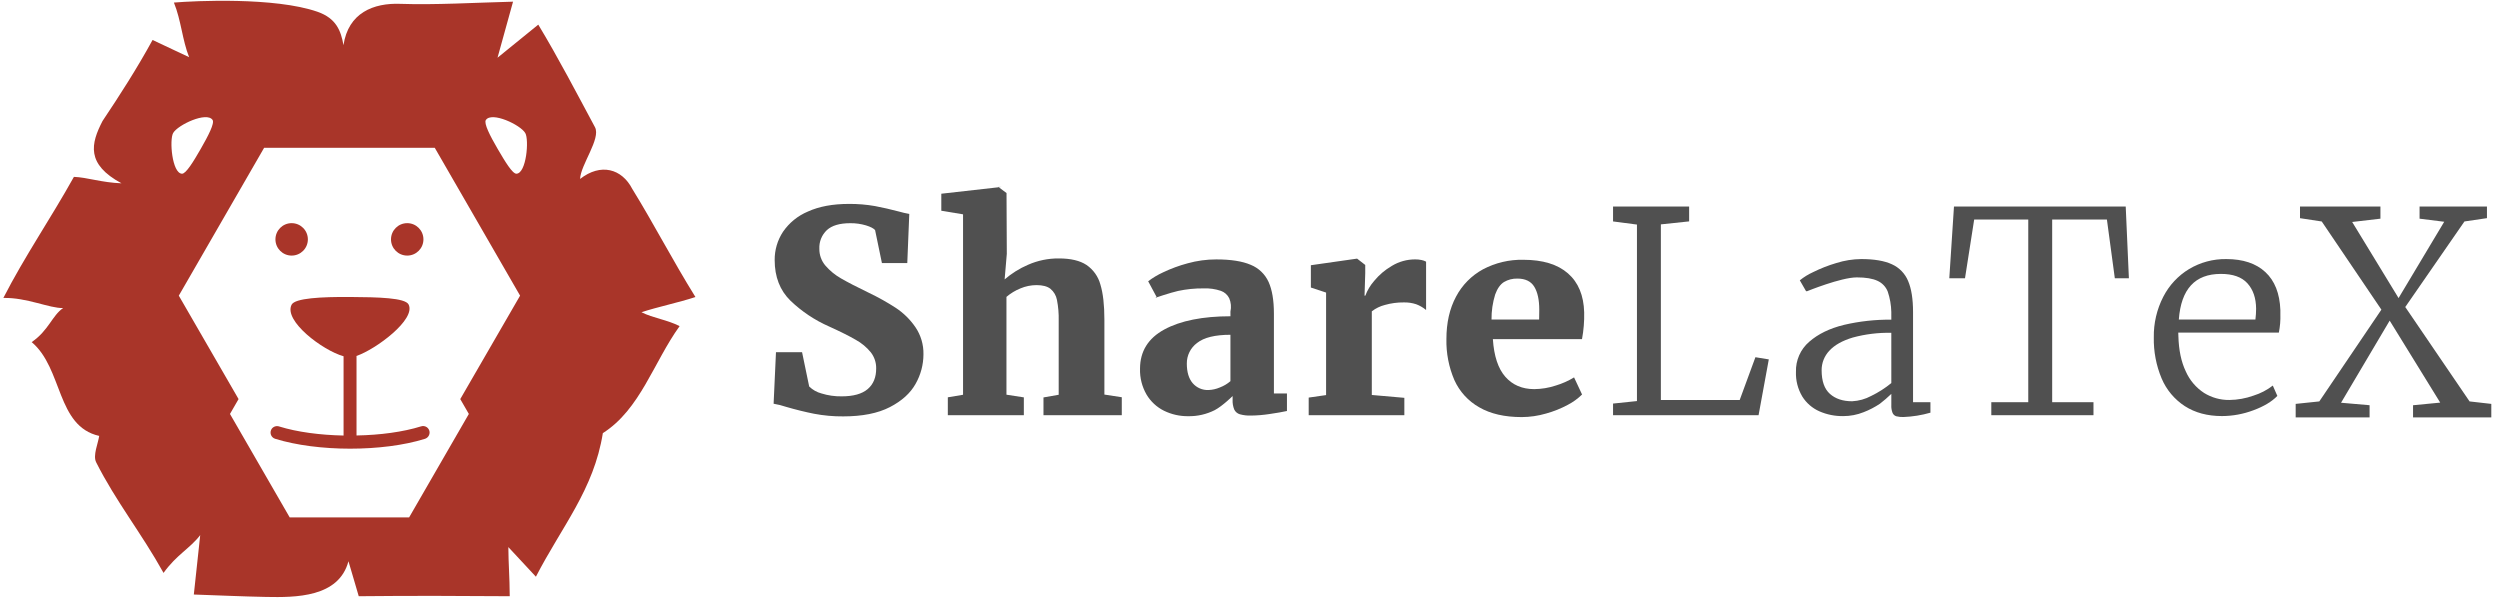
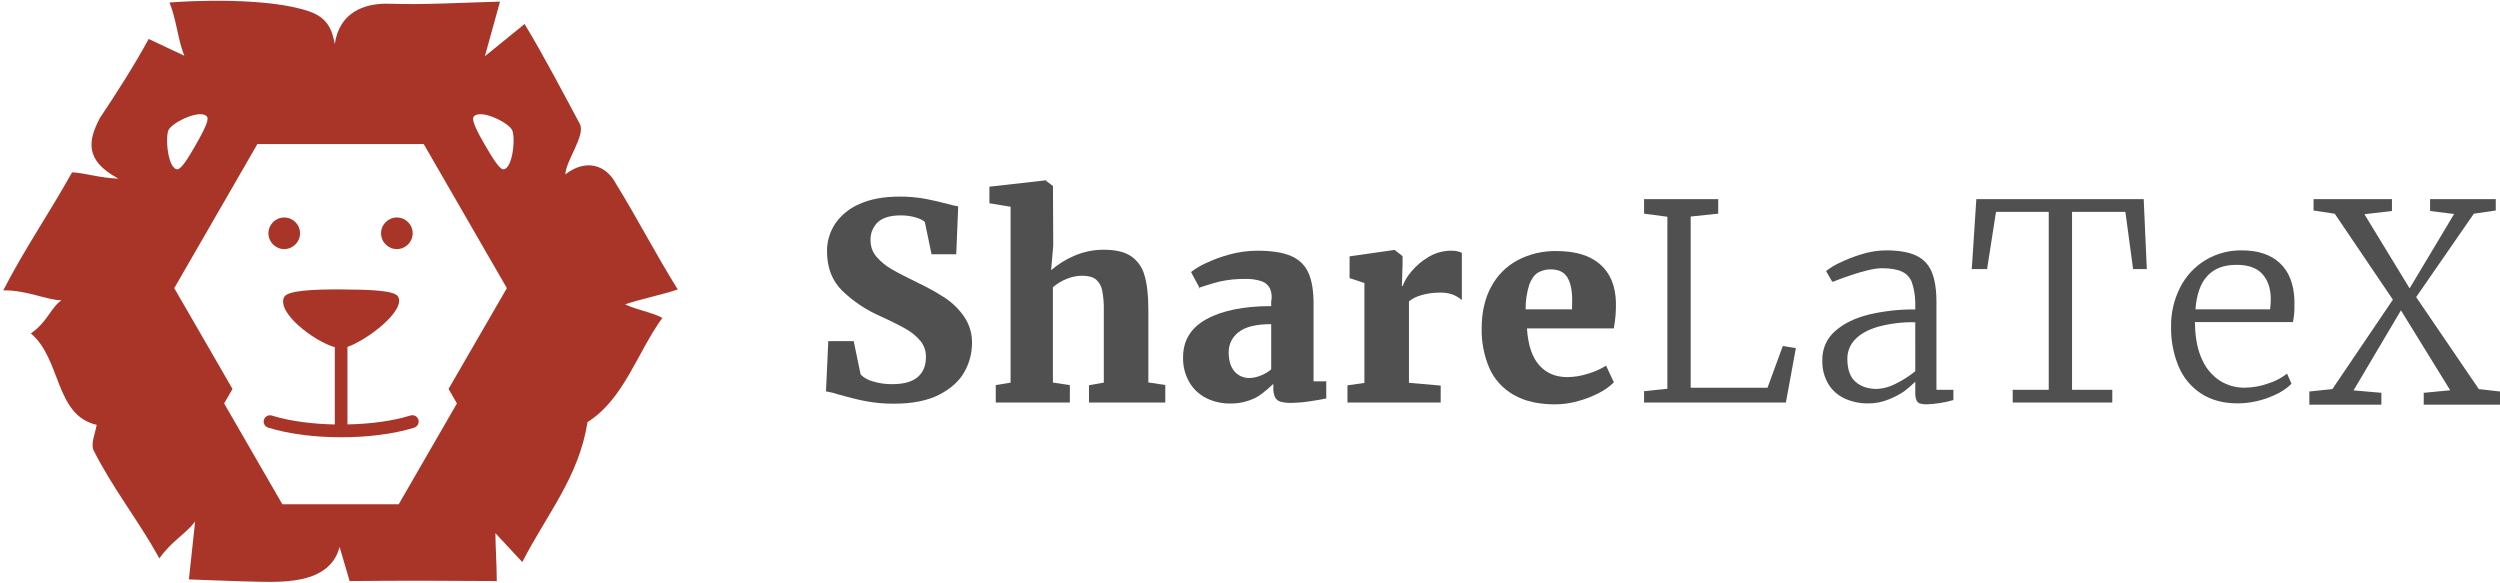
- <svg xmlns="http://www.w3.org/2000/svg" id="Layer_1" data-name="Layer 1" width="1150" height="275" viewBox="0 0 1150 275">
-   <path d="M356.95,162h12l3.27,15.78a12.61,12.61,0,0,0,5.64,3.2,29.59,29.59,0,0,0,9.3,1.34q8.08,0,12-3.36t3.88-9.54a11.66,11.66,0,0,0-2.47-7.35,23.64,23.64,0,0,0-6.93-5.76q-4.46-2.59-12.28-6.14a61.28,61.28,0,0,1-17.73-11.84q-7.28-7.1-7.28-18.69a23.25,23.25,0,0,1,3.82-13,26.13,26.13,0,0,1,11.51-9.35q7.69-3.49,18.85-3.49a66.54,66.54,0,0,1,12,1q5.29,1,10.87,2.48a46.71,46.71,0,0,0,4.87,1.13L417.35,121H405.68l-3.14-15.16q-1-1.18-4.2-2.17a24.53,24.53,0,0,0-7.21-1q-7.31,0-10.77,3.18a11.1,11.1,0,0,0-3.46,8.6,11.64,11.64,0,0,0,2.82,7.76,27.29,27.29,0,0,0,7.21,5.89q4.39,2.55,12.79,6.61a109,109,0,0,1,12.41,6.95,33,33,0,0,1,8.95,8.82A21.43,21.43,0,0,1,424.79,163a27.54,27.54,0,0,1-3.59,13.52q-3.59,6.48-11.86,10.75t-21.48,4.27a68.93,68.93,0,0,1-13.43-1.22q-6.12-1.22-12.73-3.14a38.18,38.18,0,0,0-5.84-1.47Z" fill="#505050" />
-   <path d="M443,181.59v-83l-10-1.65V89.11L460.6,86h-1.35L463,88.79l.13,28-1,11.74a41.48,41.48,0,0,1,10.77-6.73,34.34,34.34,0,0,1,14.21-2.92q8.14,0,12.68,3a15.91,15.91,0,0,1,6.39,9q1.84,6,1.84,16.14v34.48l8,1.23V191H480v-8.18l7-1.23V147.51a44.38,44.38,0,0,0-.8-9.55,8.71,8.71,0,0,0-3-5.12q-2.17-1.68-6.38-1.69a19.24,19.24,0,0,0-7.44,1.52,23.49,23.49,0,0,0-6.41,3.89v45l8,1.23V191H436v-8.24Z" fill="#505050" />
-   <path d="M566,143.32a10,10,0,0,0-.56-6.13,6.79,6.79,0,0,0-3.84-3.4,22.13,22.13,0,0,0-8-1.13,53.4,53.4,0,0,0-11.71,1.18c-3.49.79-10.51,3.16-10.51,3.16h.87l-4.09-7.61a35.31,35.31,0,0,1,6.89-4.12,65.6,65.6,0,0,1,11.27-4.15,49,49,0,0,1,13.19-1.79q10.07,0,15.83,2.49a15.32,15.32,0,0,1,8.21,7.88q2.45,5.4,2.45,14.57V181h6v8.06q-3.21.7-8.06,1.4a60.62,60.62,0,0,1-8.5.7,16.86,16.86,0,0,1-5.13-.6,4.16,4.16,0,0,1-2.55-2.16,10.71,10.71,0,0,1-.76-4.54v-1.68s-4.64,4.6-8.2,6.47a26,26,0,0,1-12.25,2.8,24.6,24.6,0,0,1-11.14-2.52,19.35,19.35,0,0,1-8-7.43,22.4,22.4,0,0,1-3-11.86q0-12,11.17-18.07c7.45-4.06,17.75-6.09,30.43-6.09ZM566,154q-10.6,0-15.33,3.75a11.64,11.64,0,0,0-4.73,9.52q0,5.84,2.7,9a9.09,9.09,0,0,0,7.27,3.14,14.51,14.51,0,0,0,5.17-1.16,16.24,16.24,0,0,0,4.92-2.91Z" fill="#505050" />
-   <path d="M610,181.74V134.58l-7-2.31V122l21-3h.31l3.7,2.88v3.79L627.69,136h.36a22.2,22.2,0,0,1,4.07-6.79,30.1,30.1,0,0,1,8.11-6.89,20.6,20.6,0,0,1,10.77-3,13.44,13.44,0,0,1,2.92.29,7.24,7.24,0,0,1,2.08.75V142.6a15.7,15.7,0,0,0-4.58-2.66,17,17,0,0,0-5.67-.83,30.74,30.74,0,0,0-8.72,1.17,16.39,16.39,0,0,0-6,2.93v38.48L646,183v8H602v-8.11Z" fill="#505050" />
-   <path d="M669.77,136.47a30.45,30.45,0,0,1,12.41-12.59,38,38,0,0,1,18.54-4.38q13.39,0,20.54,6.25t7.46,17.93a59.75,59.75,0,0,1-1,12.32h-41q.76,11.68,5.74,17.33T705.73,179a32.64,32.64,0,0,0,9.93-1.65,35.4,35.4,0,0,0,8.41-3.75l3.68,7.87a27.37,27.37,0,0,1-6.57,4.76,47.78,47.78,0,0,1-10,4A40.53,40.53,0,0,1,700,191.86q-11.81,0-19.55-4.5A27.18,27.18,0,0,1,669,174.81a45.4,45.4,0,0,1-3.65-18.88Q665.36,144.68,669.77,136.47ZM708,147l.06-4.56q0-6.79-2.29-10.54T698,128.15a11.45,11.45,0,0,0-6.16,1.58q-2.54,1.58-4.06,5.73A37.59,37.59,0,0,0,686.1,147Z" fill="#505050" />
-   <path d="M753,184.49V103.3l-11-1.44V95h35v6.84l-13,1.37V184h36.26l7.23-19.68,6.16,1L808.94,191H742v-5.36Z" fill="#505050" />
-   <path d="M870,143.47a31.52,31.52,0,0,0-1.62-9.29,9.06,9.06,0,0,0-4.73-5q-3.37-1.58-9.52-1.58c-7.28,0-22.85,6.35-22.85,6.35h-.49l-2.88-5a28.86,28.86,0,0,1,6.14-3.78A66.17,66.17,0,0,1,844.69,121a39.26,39.26,0,0,1,11.47-1.83q8.95,0,14.12,2.4a14.48,14.48,0,0,1,7.45,7.68q2.27,5.29,2.27,14.26V185h8v4.83a52,52,0,0,1-12.43,2,11.7,11.7,0,0,1-3.3-.35,2.79,2.79,0,0,1-1.68-1.52,8.53,8.53,0,0,1-.58-3.63v-5.15a61.07,61.07,0,0,1-5.24,4.53,37.62,37.62,0,0,1-7.46,3.88,25.06,25.06,0,0,1-9.46,1.82,26.39,26.39,0,0,1-10.95-2.21,17.74,17.74,0,0,1-7.84-6.79,20.71,20.71,0,0,1-2.92-11.35,17.54,17.54,0,0,1,6.13-13.87q6.12-5.34,15.93-7.74a91.25,91.25,0,0,1,21.81-2.4Zm0,9.63a62.34,62.34,0,0,0-17.74,2.17q-7.2,2.17-10.76,6.06a12.94,12.94,0,0,0-3.55,9q0,7.45,3.81,10.85t10.22,3.4a20.64,20.64,0,0,0,8.79-2.46,46.81,46.81,0,0,0,9.24-5.91Z" fill="#505050" />
-   <path d="M933,185V101H908.12l-4.22,27h-7.22l2.15-33h79l1.46,33h-6.47l-3.64-27H944v84h19v6H916v-6Z" fill="#505050" />
-   <path d="M995.11,136.51A31.93,31.93,0,0,1,1007,123.75a32.49,32.49,0,0,1,17.08-4.58q11.55,0,18,6t6.89,17.44v1.91a36.76,36.76,0,0,1-.7,8.49H1002a14.23,14.23,0,0,0,.06,1.59q.25,9.71,3.43,16.31a22.82,22.82,0,0,0,8.38,9.84,21.55,21.55,0,0,0,11.62,3.24,34,34,0,0,0,11.11-2,28,28,0,0,0,8.89-4.63l2.09,4.76q-3.81,3.94-11,6.6a41.27,41.27,0,0,1-14.47,2.67q-10,0-17.11-4.58a28.33,28.33,0,0,1-10.66-12.74,46.56,46.56,0,0,1-3.59-18.89A39.45,39.45,0,0,1,995.11,136.51ZM1037.49,147a41.5,41.5,0,0,0,.32-5q-.06-7.33-4-11.68T1021.56,126q-17.77,0-19.3,21Z" fill="#505050" />
-   <path d="M1066.88,184.65l28.56-42.21L1068,101.88l-10-1.52V95h37v5.59l-13,1.52,21.34,35,21-35.1L1113,100.59V95h31v5.35l-10.35,1.52-27.23,39.36L1136,184.65l10,1.14V192h-36v-5.59l12.5-1.21-23.25-37.71-22.37,37.77,13.13,1.14V192h-34v-6.21Z" fill="#505050" />
+ <svg xmlns="http://www.w3.org/2000/svg" id="Layer_1" data-name="Layer 1" width="1180" height="275" viewBox="0 0 1180 275">
+   <path d="M390.95,161h12l3.27,15.78a12.61,12.61,0,0,0,5.64,3.2,29.59,29.59,0,0,0,9.3,1.34q8.08,0,12-3.36t3.88-9.54a11.66,11.66,0,0,0-2.47-7.35,23.64,23.64,0,0,0-6.93-5.76q-4.46-2.59-12.28-6.14a61.28,61.28,0,0,1-17.73-11.84q-7.28-7.1-7.28-18.69a23.25,23.25,0,0,1,3.82-13,26.13,26.13,0,0,1,11.51-9.35q7.69-3.49,18.85-3.49a66.54,66.54,0,0,1,12,1q5.29,1,10.87,2.48a46.71,46.71,0,0,0,4.87,1.13L451.35,120H439.68l-3.14-15.16q-1-1.18-4.2-2.17a24.53,24.53,0,0,0-7.21-1q-7.31,0-10.77,3.18a11.1,11.1,0,0,0-3.46,8.6,11.64,11.64,0,0,0,2.82,7.76,27.29,27.29,0,0,0,7.21,5.89q4.39,2.55,12.79,6.61a109,109,0,0,1,12.41,6.95,33,33,0,0,1,8.95,8.82A21.43,21.43,0,0,1,458.79,162a27.54,27.54,0,0,1-3.59,13.52q-3.59,6.48-11.86,10.75t-21.48,4.27a68.93,68.93,0,0,1-13.43-1.22q-6.12-1.22-12.73-3.14a38.18,38.18,0,0,0-5.84-1.47Z" fill="#505050" />
+   <path d="M477,180.59v-83l-10-1.65V88.11L494.6,85h-1.35L497,87.79l.13,28-1,11.74a41.48,41.48,0,0,1,10.77-6.73,34.34,34.34,0,0,1,14.21-2.92q8.14,0,12.68,3a15.91,15.91,0,0,1,6.39,9q1.84,6,1.84,16.14v34.48l8,1.23V190H514v-8.18l7-1.23V146.51a44.38,44.38,0,0,0-.8-9.55,8.71,8.71,0,0,0-3-5.12q-2.17-1.68-6.38-1.69a19.24,19.24,0,0,0-7.44,1.52,23.49,23.49,0,0,0-6.41,3.89v45l8,1.23V190H470v-8.24Z" fill="#505050" />
+   <path d="M600,142.32a10,10,0,0,0-.56-6.13,6.79,6.79,0,0,0-3.84-3.4,22.13,22.13,0,0,0-8-1.13,53.4,53.4,0,0,0-11.71,1.18c-3.49.79-10.51,3.16-10.51,3.16h.87l-4.09-7.61a35.31,35.31,0,0,1,6.89-4.12,65.6,65.6,0,0,1,11.27-4.15,49,49,0,0,1,13.19-1.79q10.07,0,15.83,2.49a15.32,15.32,0,0,1,8.21,7.88q2.45,5.4,2.45,14.57V180h6v8.06q-3.21.7-8.06,1.4a60.62,60.62,0,0,1-8.5.7,16.86,16.86,0,0,1-5.13-.6,4.16,4.16,0,0,1-2.55-2.16,10.71,10.71,0,0,1-.76-4.54v-1.68s-4.64,4.6-8.2,6.47a26,26,0,0,1-12.25,2.8,24.6,24.6,0,0,1-11.14-2.52,19.35,19.35,0,0,1-8-7.43,22.4,22.4,0,0,1-3-11.86q0-12,11.17-18.07c7.45-4.06,17.75-6.09,30.43-6.09ZM600,153q-10.6,0-15.33,3.75a11.64,11.64,0,0,0-4.73,9.52q0,5.84,2.7,9a9.09,9.09,0,0,0,7.27,3.14,14.51,14.51,0,0,0,5.17-1.16,16.24,16.24,0,0,0,4.92-2.91Z" fill="#505050" />
+   <path d="M644,180.74V133.58l-7-2.31V121l21-3h.31l3.7,2.88v3.79L661.69,135h.36a22.2,22.2,0,0,1,4.07-6.79,30.1,30.1,0,0,1,8.11-6.89,20.6,20.6,0,0,1,10.77-3,13.44,13.44,0,0,1,2.92.29,7.24,7.24,0,0,1,2.08.75V141.6a15.7,15.7,0,0,0-4.58-2.66,17,17,0,0,0-5.67-.83,30.74,30.74,0,0,0-8.72,1.17,16.39,16.39,0,0,0-6,2.93v38.48L680,182v8H636v-8.11Z" fill="#505050" />
+   <path d="M703.77,135.47a30.45,30.45,0,0,1,12.41-12.59,38,38,0,0,1,18.54-4.38q13.39,0,20.54,6.25t7.46,17.93a59.75,59.75,0,0,1-1,12.32h-41q.76,11.68,5.74,17.33T739.73,178a32.64,32.64,0,0,0,9.93-1.65,35.4,35.4,0,0,0,8.41-3.75l3.68,7.87a27.37,27.37,0,0,1-6.57,4.76,47.78,47.78,0,0,1-10,4A40.53,40.53,0,0,1,734,190.86q-11.81,0-19.55-4.5A27.18,27.18,0,0,1,703,173.81a45.4,45.4,0,0,1-3.65-18.88Q699.36,143.68,703.77,135.47ZM742,146l.06-4.56q0-6.79-2.29-10.54T732,127.15a11.45,11.45,0,0,0-6.16,1.58q-2.54,1.58-4.06,5.73A37.59,37.59,0,0,0,720.1,146Z" fill="#505050" />
+   <path d="M787,183.49V102.3l-11-1.44V94h35v6.84l-13,1.37V183h36.26l7.23-19.68,6.16,1L842.94,190H776v-5.36Z" fill="#505050" />
+   <path d="M904,142.47a31.52,31.52,0,0,0-1.62-9.29,9.06,9.06,0,0,0-4.73-5q-3.37-1.58-9.52-1.58c-7.28,0-22.85,6.35-22.85,6.35h-.49l-2.88-5a28.86,28.86,0,0,1,6.14-3.78A66.17,66.17,0,0,1,878.69,120a39.26,39.26,0,0,1,11.47-1.83q8.95,0,14.12,2.4a14.48,14.48,0,0,1,7.45,7.68q2.27,5.29,2.27,14.26V184h8v4.83a52,52,0,0,1-12.43,2,11.7,11.7,0,0,1-3.3-.35,2.79,2.79,0,0,1-1.68-1.52,8.53,8.53,0,0,1-.58-3.63v-5.15a61.07,61.07,0,0,1-5.24,4.53,37.62,37.62,0,0,1-7.46,3.88,25.06,25.06,0,0,1-9.46,1.82,26.39,26.39,0,0,1-10.95-2.21,17.74,17.74,0,0,1-7.84-6.79,20.71,20.71,0,0,1-2.92-11.35,17.54,17.54,0,0,1,6.13-13.87q6.12-5.34,15.93-7.74a91.25,91.25,0,0,1,21.81-2.4Zm0,9.63a62.34,62.34,0,0,0-17.74,2.17q-7.2,2.17-10.76,6.06a12.94,12.94,0,0,0-3.55,9q0,7.45,3.81,10.85t10.22,3.4a20.64,20.64,0,0,0,8.79-2.46,46.81,46.81,0,0,0,9.24-5.91Z" fill="#505050" />
+   <path d="M967,184V100H942.12l-4.22,27h-7.22l2.15-33h79l1.46,33h-6.47l-3.64-27H978v84h19v6H950v-6Z" fill="#505050" />
+   <path d="M1029.11,135.51A31.93,31.93,0,0,1,1041,122.75a32.49,32.49,0,0,1,17.08-4.58q11.55,0,18,6t6.89,17.44v1.91a36.76,36.76,0,0,1-.7,8.49H1036a14.23,14.23,0,0,0,.06,1.59q.25,9.71,3.43,16.31a22.82,22.82,0,0,0,8.38,9.84,21.55,21.55,0,0,0,11.62,3.24,34,34,0,0,0,11.11-2,28,28,0,0,0,8.89-4.63l2.09,4.76q-3.81,3.94-11,6.6a41.27,41.27,0,0,1-14.47,2.67q-10,0-17.11-4.58a28.33,28.33,0,0,1-10.66-12.74,46.56,46.56,0,0,1-3.59-18.89A39.45,39.45,0,0,1,1029.11,135.51ZM1071.49,146a41.5,41.5,0,0,0,.32-5q-.06-7.33-4-11.68T1055.56,125q-17.77,0-19.3,21Z" fill="#505050" />
+   <path d="M1100.88,183.65l28.56-42.21L1102,100.88l-10-1.52V94h37v5.59l-13,1.52,21.34,35,21-35.1L1147,99.59V94h31v5.35l-10.35,1.52-27.23,39.36L1170,183.65l10,1.14V191h-36v-5.59l12.5-1.21-23.25-37.71-22.37,37.77,13.13,1.14V191h-34v-6.21Z" fill="#505050" />
  <circle cx="187.32" cy="110.11" r="7.46" fill="#a93529" />
  <circle cx="134.16" cy="110.11" r="7.46" fill="#a93529" />
  <path d="M290.84,86.89c-4.8-9.3-14.52-12-24-4.57.22-6.51,9.66-18.56,6.85-23.81-8.19-15.26-17.1-32.32-26.08-47.18L228.86,26.55,236,.77c-17.46.44-35.83,1.55-51.75,1C171.76,1.27,160.21,5.92,158,20.78c-1.17-6.6-3.29-12.36-12-15.38C126.44-1.4,89.54.38,80,1.18c3.36,8.27,3.86,17.3,7,25.13L70.18,18.39C63,31.52,55.06,43.86,47.16,55.67c-5.39,10.39-7.64,19.84,8.74,28.65C46.81,84,40,81.56,34,81.36c-10.73,19.27-22.59,36.43-32.46,55.7,10.75-.27,21.2,4.8,27.5,4.64h0c-5.1,3.5-6.64,10.3-14.47,15.67,14.42,12.13,11.3,38.7,31.06,43.15-.46,3.32-3,9-1.4,12.13,9,17.89,20.92,32.71,31,50.89,6-8.39,12.21-11.29,16.87-17.39l-2.94,27.33c11.38.39,22.31.9,33.24,1.11,13.56.26,33.45.28,37.89-16.42,1.83,5.95,3.63,12.56,4.73,16.09,24.13-.25,46.3-.17,69.46,0-.06-9.34-.59-14.74-.64-22.6l12.68,13.63c11.91-23.14,26.63-40,30.79-66.06,17.16-10.84,23.37-32.64,35.31-49.21-5.89-3-12-3.62-17.54-6.39,7.27-2.43,17.22-4.47,24.82-7C309.26,119.5,300.78,103,290.84,86.89ZM79.65,61.18c2.14-3.73,15.44-10,18.14-6,1,1.51-2,7.28-5.41,13.23S85.52,80,83.7,79.91C79.13,79.7,77.86,64.3,79.65,61.18ZM211.72,183.58l3.95,6.84L188.2,238H133.26l-27.47-47.58,3.95-6.84L82.25,136l39.24-68H200l39.24,68ZM237.58,79.91c-1.82.08-5.18-5.46-8.68-11.46s-6.41-11.72-5.41-13.23c2.7-4.07,16,2.24,18.14,6C243.43,64.3,242.15,79.7,237.58,79.91Z" fill="#a93529" />
  <path d="M193.68,196.13c-8.25,2.58-18.87,4-29.68,4.19V164c0-.09,0-.16-.05-.25,9-3.06,27.52-16.87,24-23.69-1.58-3.07-13.86-3.37-27-3.45s-25.3.51-26.83,3.58c-3.71,7.41,14.28,21,23.92,23.69,0,0,0,.08,0,.13v36.34c-10.77-.22-21.34-1.6-29.57-4.16a3.06,3.06,0,0,0-3.43,1,3,3,0,0,0,1.52,4.65c9.67,3,22.08,4.55,34.49,4.55s24.71-1.5,34.36-4.51a3.07,3.07,0,0,0,2.19-3.25A3,3,0,0,0,193.68,196.13Z" fill="#a93529" />
</svg>
